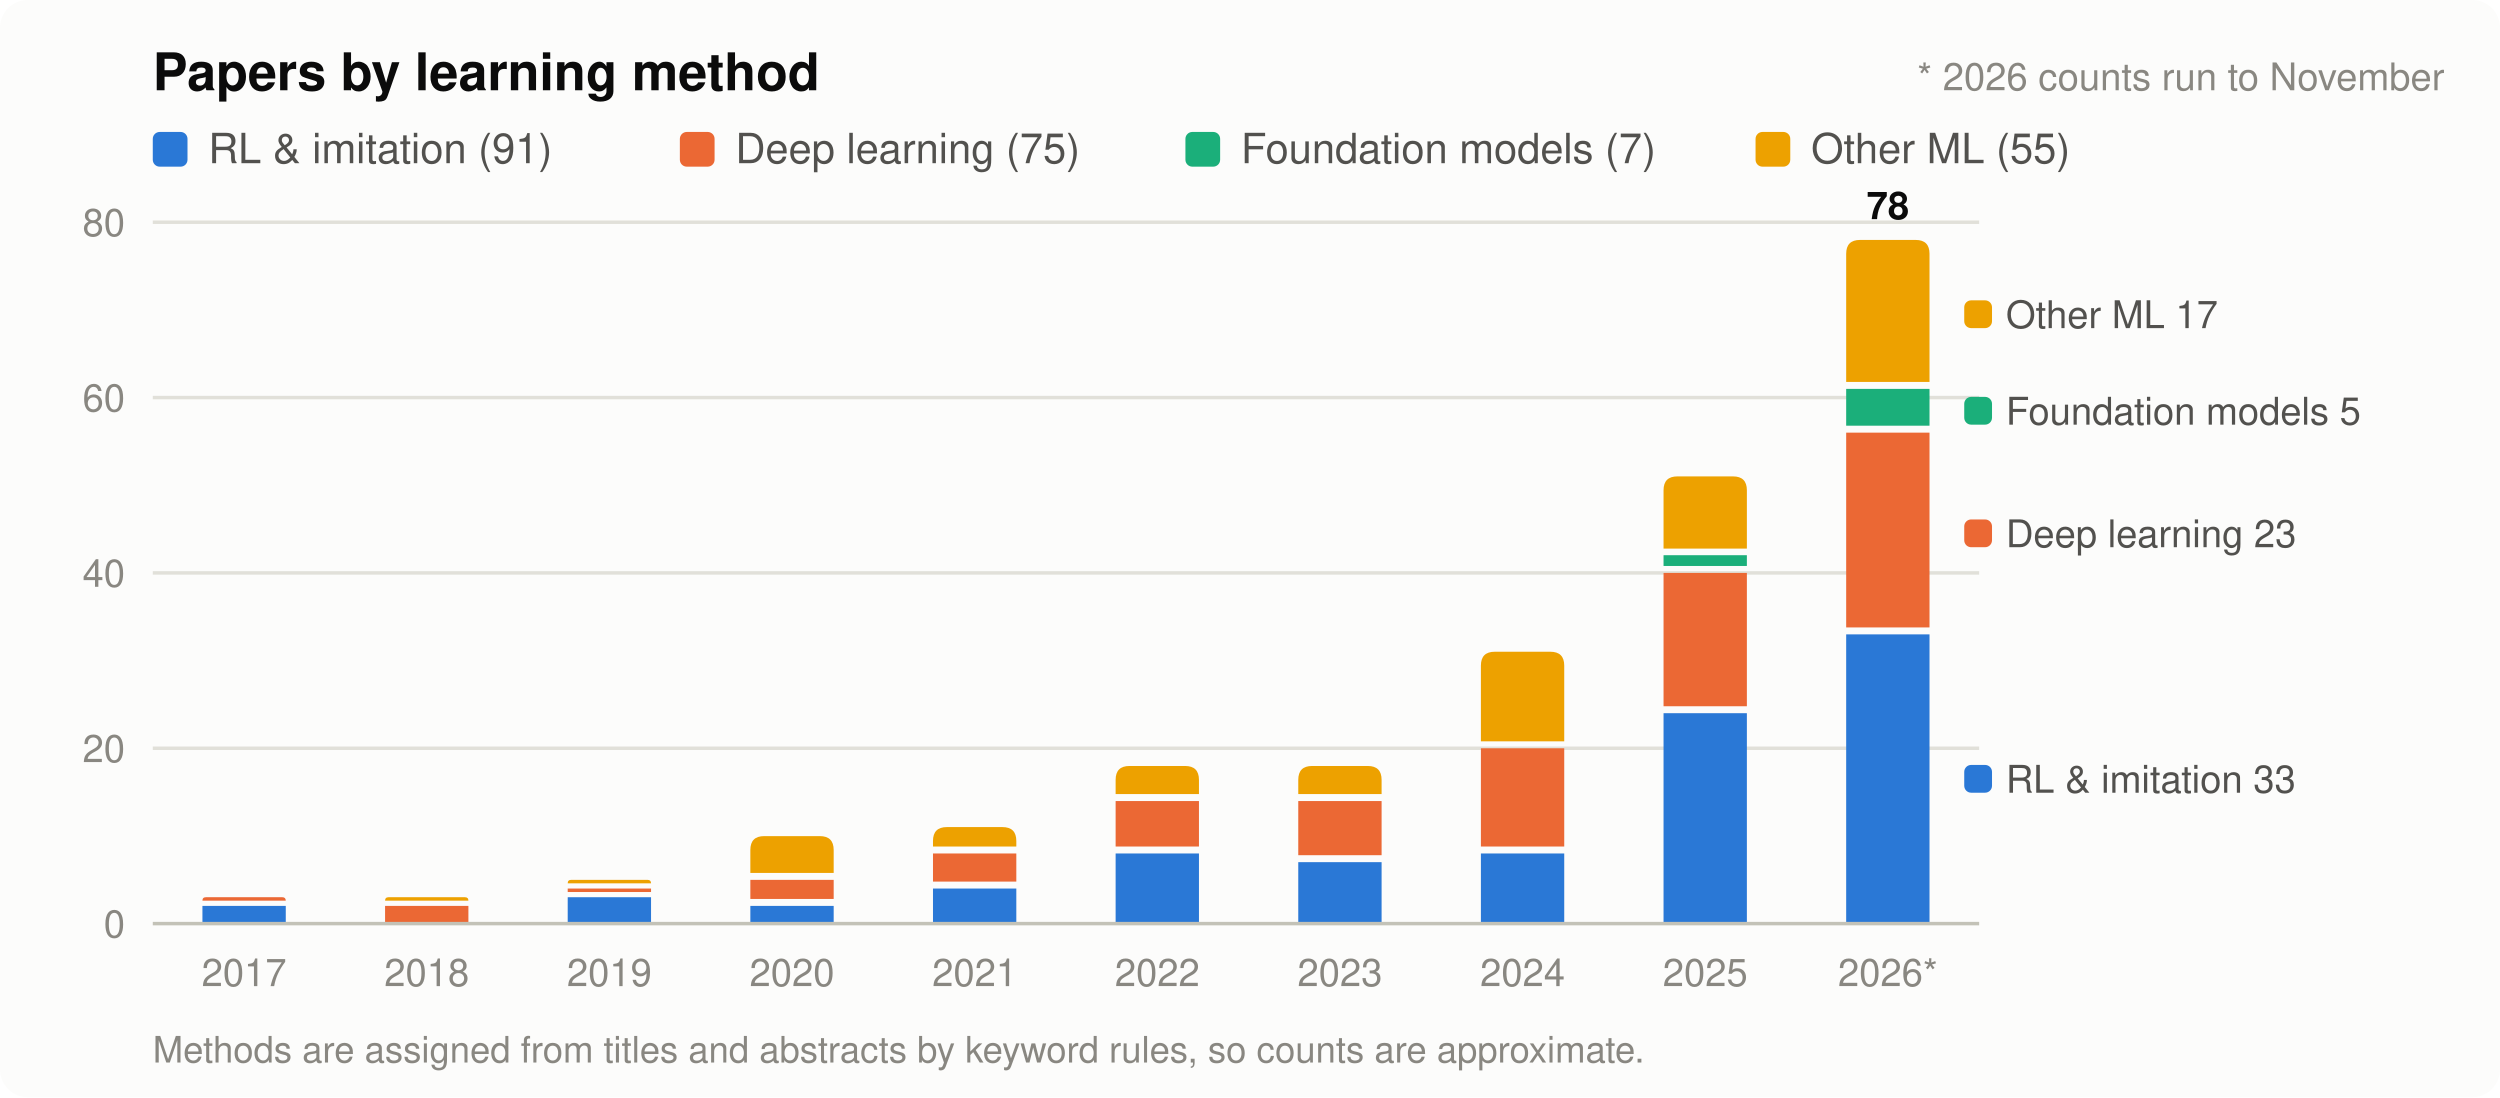
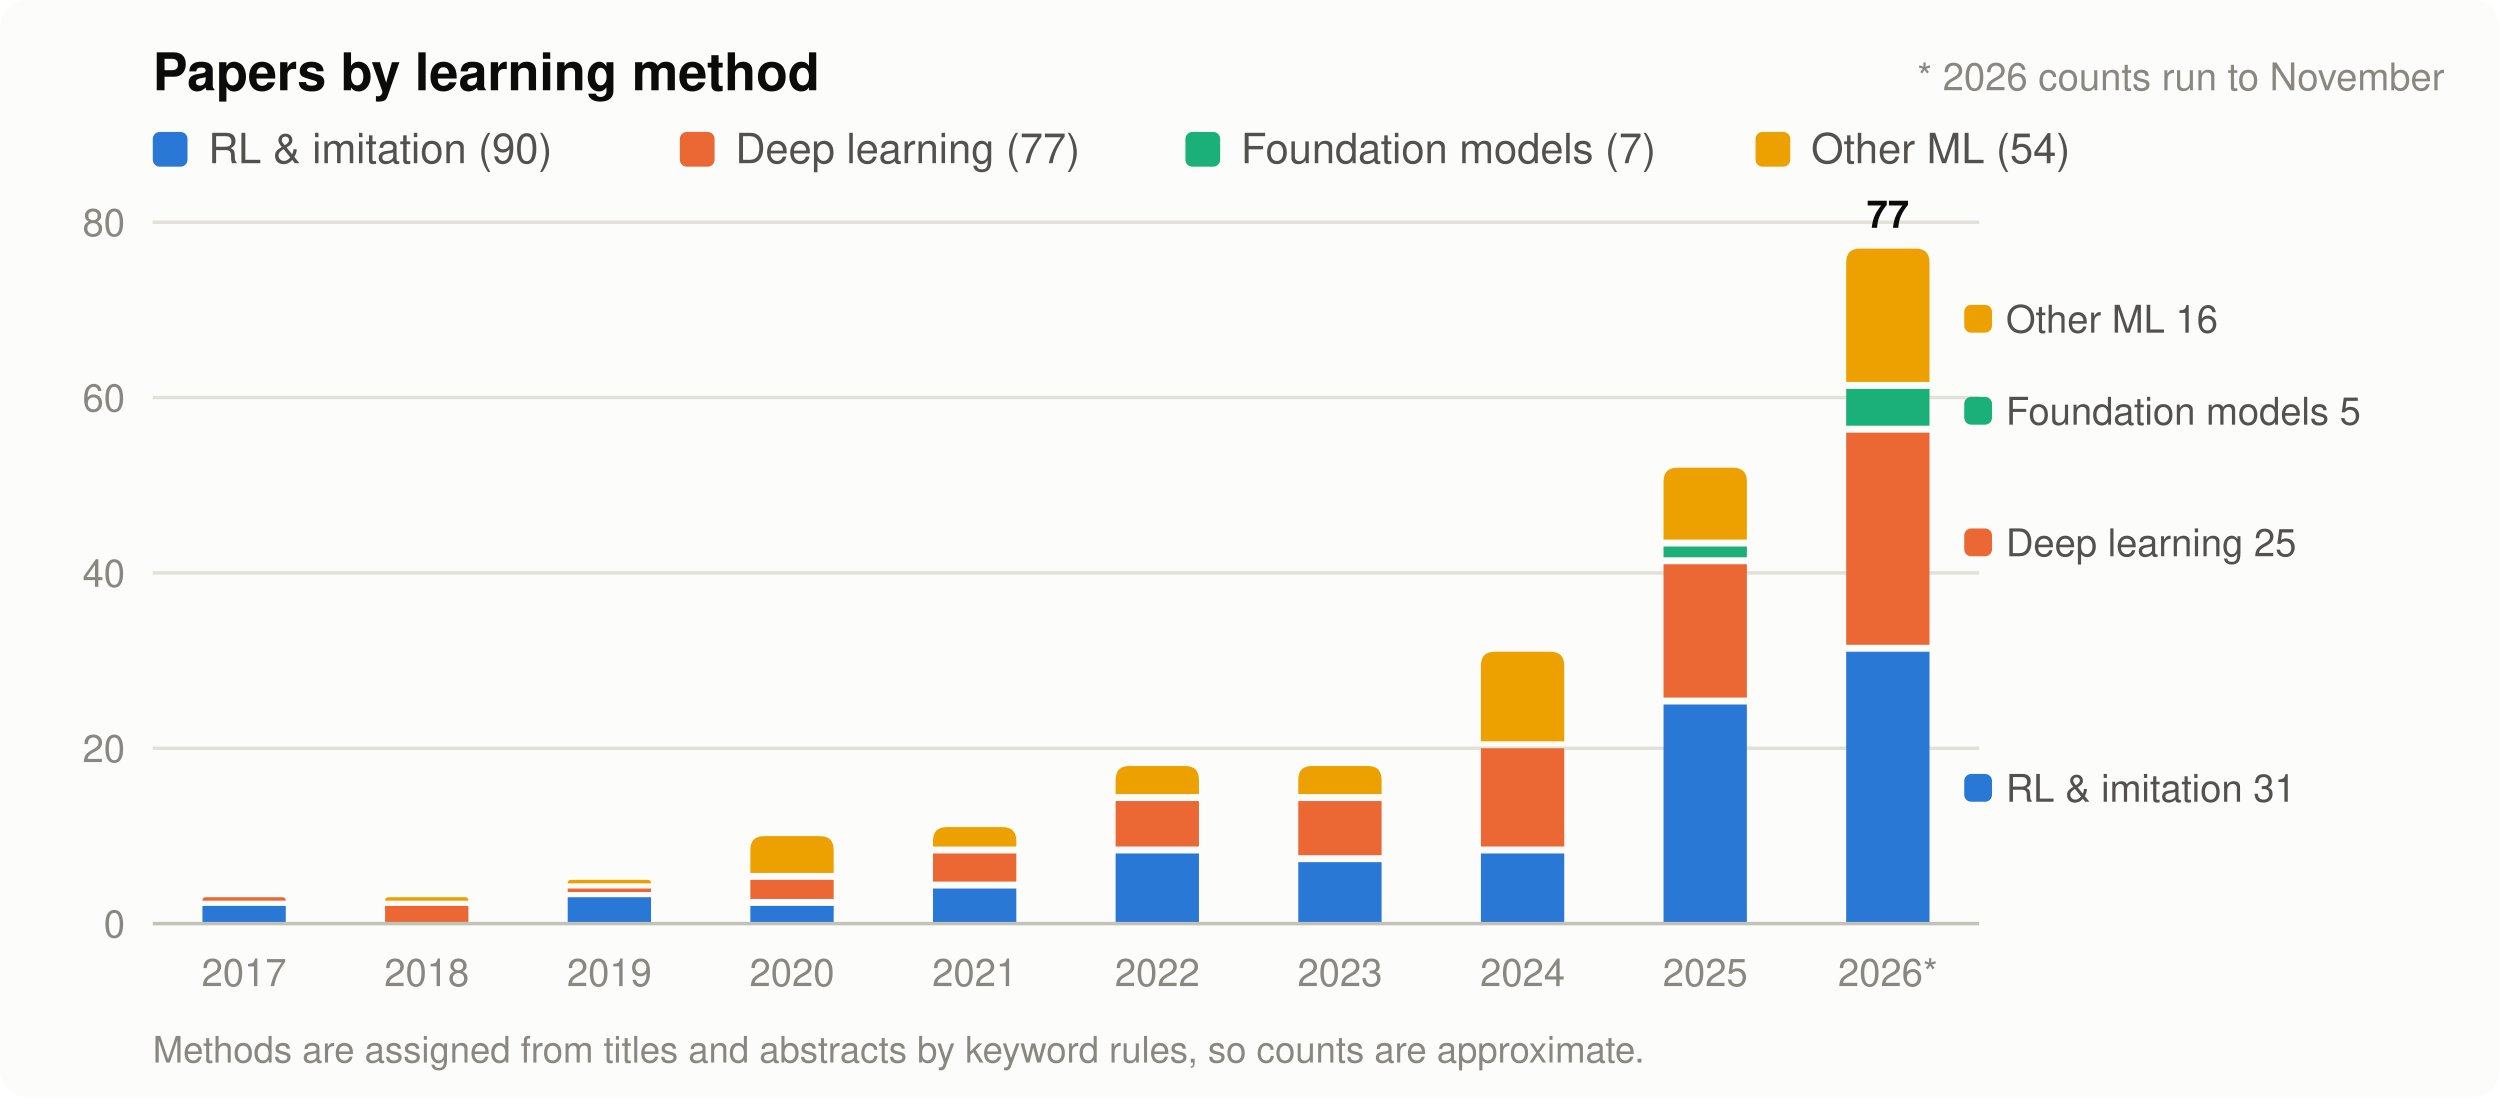
<svg xmlns="http://www.w3.org/2000/svg" width="720" height="316" viewBox="0 0 720 316" role="img" aria-label="Papers in the list per publication year, split by main learning method">
  <rect width="720" height="316" rx="8" fill="#fcfcfb" />
  <text x="44" y="26" font-family="-apple-system, 'Segoe UI', Helvetica, Arial, sans-serif" font-size="15" font-weight="600" fill="#0b0b0b">Papers by learning method</text>
  <rect x="44" y="38" width="10" height="10" rx="2" fill="#2a78d6" />
-   <text x="60" y="47" font-family="-apple-system, 'Segoe UI', Helvetica, Arial, sans-serif" font-size="12" fill="#52514e">RL &amp; imitation (91)</text>
+   <text x="60" y="47" font-family="-apple-system, 'Segoe UI', Helvetica, Arial, sans-serif" font-size="12" fill="#52514e">RL &amp; imitation (90)</text>
  <rect x="195.8" y="38" width="10" height="10" rx="2" fill="#eb6834" />
-   <text x="211.8" y="47" font-family="-apple-system, 'Segoe UI', Helvetica, Arial, sans-serif" font-size="12" fill="#52514e">Deep learning (75)</text>
+   <text x="211.8" y="47" font-family="-apple-system, 'Segoe UI', Helvetica, Arial, sans-serif" font-size="12" fill="#52514e">Deep learning (77)</text>
  <rect x="341.4" y="38" width="10" height="10" rx="2" fill="#1baf7a" />
  <text x="357.4" y="47" font-family="-apple-system, 'Segoe UI', Helvetica, Arial, sans-serif" font-size="12" fill="#52514e">Foundation models (7)</text>
  <rect x="505.6" y="38" width="10" height="10" rx="2" fill="#eda100" />
-   <text x="521.6" y="47" font-family="-apple-system, 'Segoe UI', Helvetica, Arial, sans-serif" font-size="12" fill="#52514e">Other ML (55)</text>
+   <text x="521.6" y="47" font-family="-apple-system, 'Segoe UI', Helvetica, Arial, sans-serif" font-size="12" fill="#52514e">Other ML (54)</text>
  <text x="36" y="270.0" text-anchor="end" font-family="-apple-system, 'Segoe UI', Helvetica, Arial, sans-serif" font-size="11" fill="#898781">0</text>
  <line x1="44" y1="215.5" x2="570" y2="215.5" stroke="#e1e0d9" stroke-width="1" />
  <text x="36" y="219.5" text-anchor="end" font-family="-apple-system, 'Segoe UI', Helvetica, Arial, sans-serif" font-size="11" fill="#898781">20</text>
  <line x1="44" y1="165.0" x2="570" y2="165.0" stroke="#e1e0d9" stroke-width="1" />
  <text x="36" y="169.0" text-anchor="end" font-family="-apple-system, 'Segoe UI', Helvetica, Arial, sans-serif" font-size="11" fill="#898781">40</text>
  <line x1="44" y1="114.5" x2="570" y2="114.5" stroke="#e1e0d9" stroke-width="1" />
  <text x="36" y="118.5" text-anchor="end" font-family="-apple-system, 'Segoe UI', Helvetica, Arial, sans-serif" font-size="11" fill="#898781">60</text>
  <line x1="44" y1="64.0" x2="570" y2="64.0" stroke="#e1e0d9" stroke-width="1" />
  <text x="36" y="68.0" text-anchor="end" font-family="-apple-system, 'Segoe UI', Helvetica, Arial, sans-serif" font-size="11" fill="#898781">80</text>
  <path d="M58.3,266.0V260.9H82.3V266.0Z" fill="#2a78d6" />
  <path d="M58.3,259.4V259.4Q58.3,258.4 59.3,258.4H81.3Q82.3,258.4 82.3,259.4V259.4Z" fill="#eb6834" />
  <text x="70.3" y="284" text-anchor="middle" font-family="-apple-system, 'Segoe UI', Helvetica, Arial, sans-serif" font-size="11" fill="#898781">2017</text>
  <path d="M110.9,266.0V260.9H134.9V266.0Z" fill="#eb6834" />
  <path d="M110.9,259.4V259.4Q110.9,258.4 111.9,258.4H133.9Q134.9,258.4 134.9,259.4V259.4Z" fill="#eda100" />
  <text x="122.9" y="284" text-anchor="middle" font-family="-apple-system, 'Segoe UI', Helvetica, Arial, sans-serif" font-size="11" fill="#898781">2018</text>
  <path d="M163.5,266.0V258.4H187.5V266.0Z" fill="#2a78d6" />
  <path d="M163.5,256.9V255.9H187.5V256.9Z" fill="#eb6834" />
  <path d="M163.5,254.4V254.4Q163.5,253.4 164.5,253.4H186.5Q187.5,253.4 187.5,254.4V254.4Z" fill="#eda100" />
  <text x="175.5" y="284" text-anchor="middle" font-family="-apple-system, 'Segoe UI', Helvetica, Arial, sans-serif" font-size="11" fill="#898781">2019</text>
  <path d="M216.1,266.0V260.9H240.1V266.0Z" fill="#2a78d6" />
  <path d="M216.1,258.9V253.4H240.1V258.9Z" fill="#eb6834" />
  <path d="M216.1,251.4V244.8Q216.1,240.8 220.1,240.8H236.1Q240.1,240.8 240.1,244.8V251.4Z" fill="#eda100" />
  <text x="228.1" y="284" text-anchor="middle" font-family="-apple-system, 'Segoe UI', Helvetica, Arial, sans-serif" font-size="11" fill="#898781">2020</text>
  <path d="M268.7,266.0V255.9H292.7V266.0Z" fill="#2a78d6" />
  <path d="M268.7,253.9V245.8H292.7V253.9Z" fill="#eb6834" />
  <path d="M268.7,243.8V242.2Q268.7,238.2 272.7,238.2H288.7Q292.7,238.2 292.7,242.2V243.8Z" fill="#eda100" />
  <text x="280.7" y="284" text-anchor="middle" font-family="-apple-system, 'Segoe UI', Helvetica, Arial, sans-serif" font-size="11" fill="#898781">2021</text>
  <path d="M321.3,266.0V245.8H345.3V266.0Z" fill="#2a78d6" />
  <path d="M321.3,243.8V230.7H345.3V243.8Z" fill="#eb6834" />
  <path d="M321.3,228.7V224.6Q321.3,220.6 325.3,220.6H341.3Q345.3,220.6 345.3,224.6V228.7Z" fill="#eda100" />
  <text x="333.3" y="284" text-anchor="middle" font-family="-apple-system, 'Segoe UI', Helvetica, Arial, sans-serif" font-size="11" fill="#898781">2022</text>
  <path d="M373.9,266.0V248.3H397.9V266.0Z" fill="#2a78d6" />
  <path d="M373.9,246.3V230.7H397.9V246.3Z" fill="#eb6834" />
  <path d="M373.9,228.7V224.6Q373.9,220.6 377.9,220.6H393.9Q397.9,220.6 397.9,224.6V228.7Z" fill="#eda100" />
  <text x="385.9" y="284" text-anchor="middle" font-family="-apple-system, 'Segoe UI', Helvetica, Arial, sans-serif" font-size="11" fill="#898781">2023</text>
  <path d="M426.5,266.0V245.8H450.5V266.0Z" fill="#2a78d6" />
  <path d="M426.5,243.8V215.5H450.5V243.8Z" fill="#eb6834" />
  <path d="M426.5,213.5V191.7Q426.5,187.7 430.5,187.7H446.5Q450.5,187.7 450.5,191.7V213.5Z" fill="#eda100" />
  <text x="438.5" y="284" text-anchor="middle" font-family="-apple-system, 'Segoe UI', Helvetica, Arial, sans-serif" font-size="11" fill="#898781">2024</text>
-   <path d="M479.1,266.0V205.4H503.1V266.0Z" fill="#2a78d6" />
-   <path d="M479.1,203.4V165.0H503.1V203.4Z" fill="#eb6834" />
-   <path d="M479.1,163.0V159.9H503.1V163.0Z" fill="#1baf7a" />
-   <path d="M479.1,158.0V141.2Q479.1,137.2 483.1,137.2H499.1Q503.1,137.2 503.1,141.2V158.0Z" fill="#eda100" />
+   <path d="M479.1,266.0V202.9H503.1V266.0Z" fill="#2a78d6" />
+   <path d="M479.1,200.9V162.5H503.1V200.9Z" fill="#eb6834" />
+   <path d="M479.1,160.5V157.4H503.1V160.5Z" fill="#1baf7a" />
+   <path d="M479.1,155.4V138.7Q479.1,134.7 483.1,134.7H499.1Q503.1,134.7 503.1,138.7V155.4Z" fill="#eda100" />
  <text x="491.1" y="284" text-anchor="middle" font-family="-apple-system, 'Segoe UI', Helvetica, Arial, sans-serif" font-size="11" fill="#898781">2025</text>
-   <path d="M531.7,266.0V182.7H555.7V266.0Z" fill="#2a78d6" />
-   <path d="M531.7,180.7V124.6H555.7V180.7Z" fill="#eb6834" />
+   <path d="M531.7,266.0V187.7H555.7V266.0Z" fill="#2a78d6" />
+   <path d="M531.7,185.7V124.6H555.7V185.7Z" fill="#eb6834" />
  <path d="M531.7,122.6V112.0H555.7V122.6Z" fill="#1baf7a" />
-   <path d="M531.7,110.0V73.1Q531.7,69.1 535.7,69.1H551.7Q555.7,69.1 555.7,73.1V110.0Z" fill="#eda100" />
+   <path d="M531.7,110.0V75.6Q531.7,71.6 535.7,71.6H551.7Q555.7,71.6 555.7,75.6V110.0Z" fill="#eda100" />
  <text x="543.7" y="284" text-anchor="middle" font-family="-apple-system, 'Segoe UI', Helvetica, Arial, sans-serif" font-size="11" fill="#898781">2026*</text>
-   <text x="543.7" y="63.1" text-anchor="middle" font-family="-apple-system, 'Segoe UI', Helvetica, Arial, sans-serif" font-size="11" font-weight="600" fill="#0b0b0b">78</text>
-   <rect x="565.7" y="220.3" width="8" height="8" rx="2" fill="#2a78d6" />
-   <text x="577.7" y="228.3" font-family="-apple-system, 'Segoe UI', Helvetica, Arial, sans-serif" font-size="11" fill="#52514e">RL &amp; imitation 33</text>
-   <rect x="565.7" y="149.6" width="8" height="8" rx="2" fill="#eb6834" />
-   <text x="577.7" y="157.6" font-family="-apple-system, 'Segoe UI', Helvetica, Arial, sans-serif" font-size="11" fill="#52514e">Deep learning 23</text>
+   <text x="543.7" y="65.6" text-anchor="middle" font-family="-apple-system, 'Segoe UI', Helvetica, Arial, sans-serif" font-size="11" font-weight="600" fill="#0b0b0b">77</text>
+   <rect x="565.7" y="222.9" width="8" height="8" rx="2" fill="#2a78d6" />
+   <text x="577.7" y="230.9" font-family="-apple-system, 'Segoe UI', Helvetica, Arial, sans-serif" font-size="11" fill="#52514e">RL &amp; imitation 31</text>
+   <rect x="565.7" y="152.2" width="8" height="8" rx="2" fill="#eb6834" />
+   <text x="577.7" y="160.2" font-family="-apple-system, 'Segoe UI', Helvetica, Arial, sans-serif" font-size="11" fill="#52514e">Deep learning 25</text>
  <rect x="565.7" y="114.3" width="8" height="8" rx="2" fill="#1baf7a" />
  <text x="577.7" y="122.3" font-family="-apple-system, 'Segoe UI', Helvetica, Arial, sans-serif" font-size="11" fill="#52514e">Foundation models 5</text>
-   <rect x="565.7" y="86.5" width="8" height="8" rx="2" fill="#eda100" />
-   <text x="577.7" y="94.5" font-family="-apple-system, 'Segoe UI', Helvetica, Arial, sans-serif" font-size="11" fill="#52514e">Other ML 17</text>
+   <rect x="565.7" y="87.8" width="8" height="8" rx="2" fill="#eda100" />
+   <text x="577.7" y="95.8" font-family="-apple-system, 'Segoe UI', Helvetica, Arial, sans-serif" font-size="11" fill="#52514e">Other ML 16</text>
  <line x1="44" y1="266" x2="570" y2="266" stroke="#c3c2b7" stroke-width="1" />
  <text x="704" y="26" text-anchor="end" font-family="-apple-system, 'Segoe UI', Helvetica, Arial, sans-serif" font-size="11" fill="#898781">* 2026 counts run to November</text>
  <text x="44" y="306" font-family="-apple-system, 'Segoe UI', Helvetica, Arial, sans-serif" font-size="10.5" fill="#898781">Methods are assigned from titles and abstracts by keyword rules, so counts are approximate.</text>
</svg>
